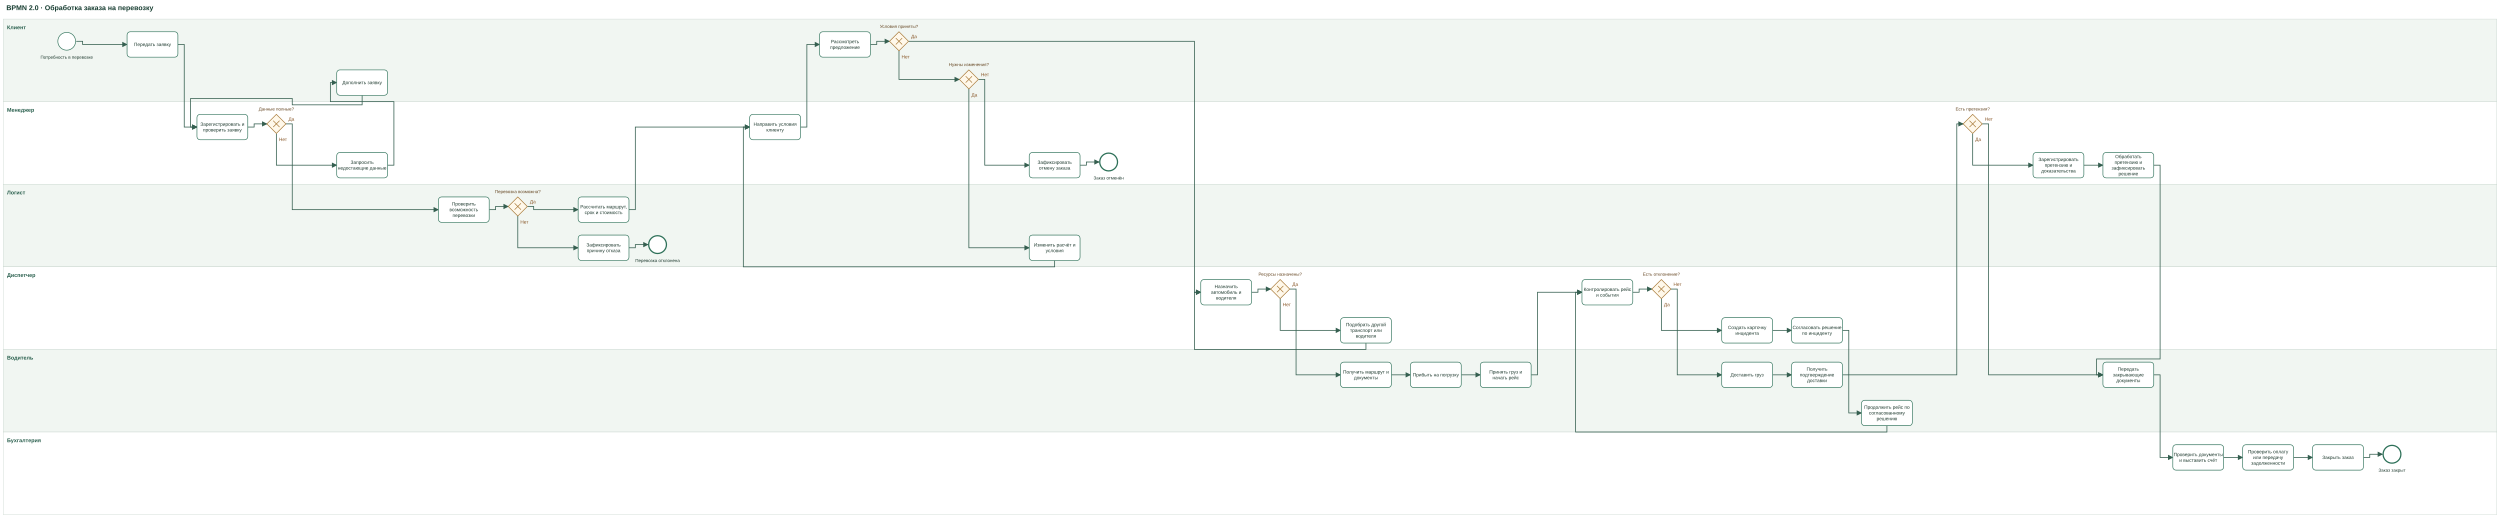
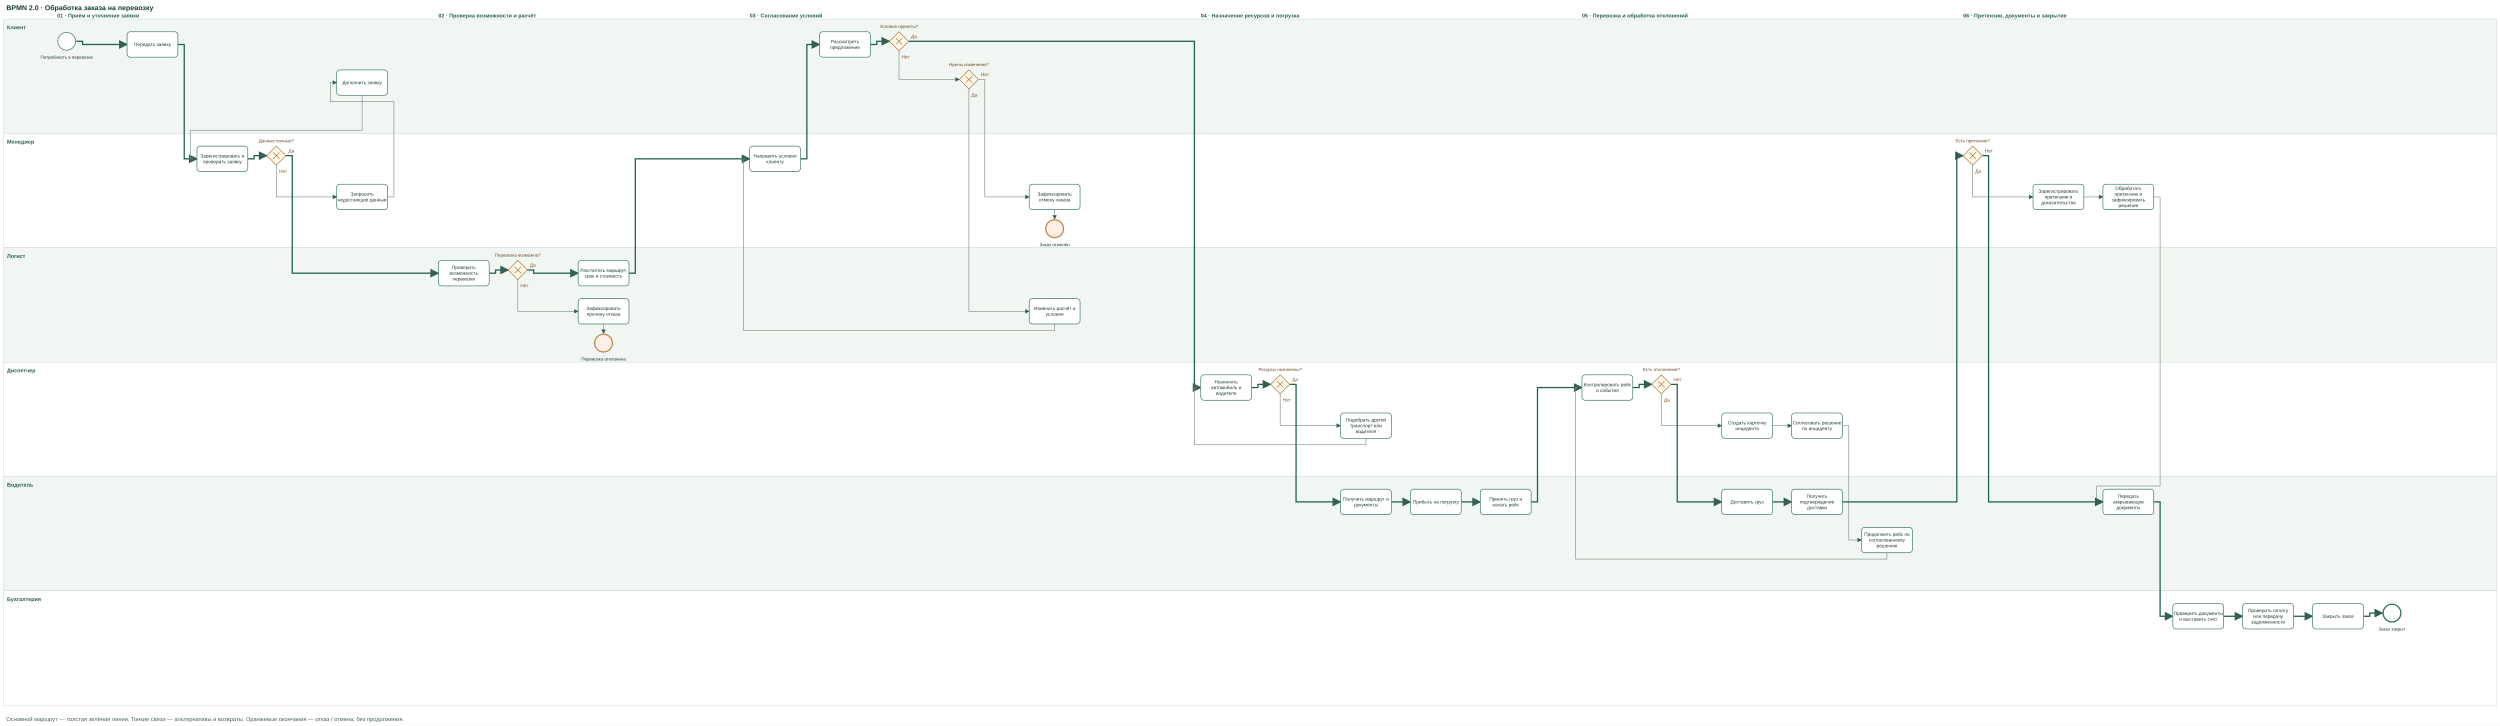
- <svg xmlns="http://www.w3.org/2000/svg" width="7870" height="1640" viewBox="0 0 7870 1640" role="img" aria-label="Обработка заказа на перевозку">
+ <svg xmlns="http://www.w3.org/2000/svg" width="7870" height="2285" viewBox="0 0 7870 2285" role="img" aria-label="Обработка заказа на перевозку">
  <defs>
    <marker id="arrow" viewBox="0 0 10 10" refX="9" refY="5" markerWidth="7" markerHeight="7" orient="auto">
      <path d="M0 0L10 5L0 10Z" fill="#355f50" />
    </marker>
  </defs>
-   <rect width="7870" height="1640" fill="white" />
+   <rect width="7870" height="2285" fill="white" />
  <text x="20" y="32" font-family="Arial" font-size="22" font-weight="bold" fill="#173d31">BPMN 2.0 · Обработка заказа на перевозку</text>
-   <rect x="10" y="60" width="7850" height="260" fill="#f1f6f2" stroke="#bdcec3" />
+   <rect x="10" y="60" width="7850" height="360" fill="#f1f6f2" stroke="#bdcec3" />
  <text x="22" y="92" font-family="Arial" font-size="17" font-weight="bold" fill="#285e4c">Клиент</text>
-   <rect x="10" y="320" width="7850" height="260" fill="white" stroke="#bdcec3" />
-   <text x="22" y="352" font-family="Arial" font-size="17" font-weight="bold" fill="#285e4c">Менеджер</text>
-   <rect x="10" y="580" width="7850" height="260" fill="#f1f6f2" stroke="#bdcec3" />
-   <text x="22" y="612" font-family="Arial" font-size="17" font-weight="bold" fill="#285e4c">Логист</text>
-   <rect x="10" y="840" width="7850" height="260" fill="white" stroke="#bdcec3" />
-   <text x="22" y="872" font-family="Arial" font-size="17" font-weight="bold" fill="#285e4c">Диспетчер</text>
-   <rect x="10" y="1100" width="7850" height="260" fill="#f1f6f2" stroke="#bdcec3" />
-   <text x="22" y="1132" font-family="Arial" font-size="17" font-weight="bold" fill="#285e4c">Водитель</text>
-   <rect x="10" y="1360" width="7850" height="260" fill="white" stroke="#bdcec3" />
-   <text x="22" y="1392" font-family="Arial" font-size="17" font-weight="bold" fill="#285e4c">Бухгалтерия</text>
-   <polyline points="240,130 260,130 260,140 400,140" fill="none" stroke="#355f50" stroke-width="2.4" marker-end="url(#arrow)" />
-   <polyline points="560,140 580,140 580,400 620,400" fill="none" stroke="#355f50" stroke-width="2.4" marker-end="url(#arrow)" />
-   <polyline points="780,400 800,400 800,390 840,390" fill="none" stroke="#355f50" stroke-width="2.4" marker-end="url(#arrow)" />
-   <polyline points="1220,520 1240,520 1240,320 1040,320 1040,260 1060,260" fill="none" stroke="#355f50" stroke-width="2.4" marker-end="url(#arrow)" />
-   <polyline points="1540,660 1560,660 1560,650 1600,650" fill="none" stroke="#355f50" stroke-width="2.4" marker-end="url(#arrow)" />
-   <polyline points="1980,780 2000,780 2000,770 2040,770" fill="none" stroke="#355f50" stroke-width="2.4" marker-end="url(#arrow)" />
-   <polyline points="1980,660 2000,660 2000,400 2360,400" fill="none" stroke="#355f50" stroke-width="2.4" marker-end="url(#arrow)" />
-   <polyline points="2520,400 2540,400 2540,140 2580,140" fill="none" stroke="#355f50" stroke-width="2.4" marker-end="url(#arrow)" />
-   <polyline points="2740,140 2760,140 2760,130 2800,130" fill="none" stroke="#355f50" stroke-width="2.4" marker-end="url(#arrow)" />
-   <polyline points="3400,520 3420,520 3420,510 3460,510" fill="none" stroke="#355f50" stroke-width="2.4" marker-end="url(#arrow)" />
-   <polyline points="3940,920 3960,920 3960,910 4000,910" fill="none" stroke="#355f50" stroke-width="2.4" marker-end="url(#arrow)" />
-   <polyline points="4380,1180 4440,1180" fill="none" stroke="#355f50" stroke-width="2.4" marker-end="url(#arrow)" />
-   <polyline points="4600,1180 4660,1180" fill="none" stroke="#355f50" stroke-width="2.4" marker-end="url(#arrow)" />
-   <polyline points="4820,1180 4840,1180 4840,920 4980,920" fill="none" stroke="#355f50" stroke-width="2.4" marker-end="url(#arrow)" />
-   <polyline points="5140,920 5160,920 5160,910 5200,910" fill="none" stroke="#355f50" stroke-width="2.4" marker-end="url(#arrow)" />
-   <polyline points="5580,1040 5640,1040" fill="none" stroke="#355f50" stroke-width="2.4" marker-end="url(#arrow)" />
-   <polyline points="5800,1040 5820,1040 5820,1300 5860,1300" fill="none" stroke="#355f50" stroke-width="2.4" marker-end="url(#arrow)" />
-   <polyline points="5580,1180 5640,1180" fill="none" stroke="#355f50" stroke-width="2.4" marker-end="url(#arrow)" />
-   <polyline points="5800,1180 6160,1180 6160,390 6180,390" fill="none" stroke="#355f50" stroke-width="2.4" marker-end="url(#arrow)" />
-   <polyline points="6560,520 6620,520" fill="none" stroke="#355f50" stroke-width="2.4" marker-end="url(#arrow)" />
-   <polyline points="6780,520 6800,520 6800,1130 6600,1130 6600,1180 6620,1180" fill="none" stroke="#355f50" stroke-width="2.4" marker-end="url(#arrow)" />
-   <polyline points="6780,1180 6800,1180 6800,1440 6840,1440" fill="none" stroke="#355f50" stroke-width="2.4" marker-end="url(#arrow)" />
-   <polyline points="7000,1440 7060,1440" fill="none" stroke="#355f50" stroke-width="2.4" marker-end="url(#arrow)" />
-   <polyline points="7220,1440 7280,1440" fill="none" stroke="#355f50" stroke-width="2.4" marker-end="url(#arrow)" />
-   <polyline points="7440,1440 7460,1440 7460,1430 7500,1430" fill="none" stroke="#355f50" stroke-width="2.4" marker-end="url(#arrow)" />
-   <polyline points="870,420 870,520 1060,520" fill="none" stroke="#355f50" stroke-width="2.4" marker-end="url(#arrow)" />
-   <text x="878" y="444" font-family="Arial" font-size="15" fill="#8a592b">Нет</text>
-   <polyline points="900,390 920,390 920,660 1380,660" fill="none" stroke="#355f50" stroke-width="2.4" marker-end="url(#arrow)" />
-   <text x="908" y="380" font-family="Arial" font-size="15" fill="#8a592b">Да</text>
-   <polyline points="1630,680 1630,780 1820,780" fill="none" stroke="#355f50" stroke-width="2.4" marker-end="url(#arrow)" />
-   <text x="1638" y="704" font-family="Arial" font-size="15" fill="#8a592b">Нет</text>
-   <polyline points="1660,650 1680,650 1680,660 1820,660" fill="none" stroke="#355f50" stroke-width="2.4" marker-end="url(#arrow)" />
-   <text x="1668" y="640" font-family="Arial" font-size="15" fill="#8a592b">Да</text>
-   <polyline points="2830,160 2830,250 3020,250" fill="none" stroke="#355f50" stroke-width="2.4" marker-end="url(#arrow)" />
+   <rect x="10" y="420" width="7850" height="360" fill="white" stroke="#bdcec3" />
+   <text x="22" y="452" font-family="Arial" font-size="17" font-weight="bold" fill="#285e4c">Менеджер</text>
+   <rect x="10" y="780" width="7850" height="360" fill="#f1f6f2" stroke="#bdcec3" />
+   <text x="22" y="812" font-family="Arial" font-size="17" font-weight="bold" fill="#285e4c">Логист</text>
+   <rect x="10" y="1140" width="7850" height="360" fill="white" stroke="#bdcec3" />
+   <text x="22" y="1172" font-family="Arial" font-size="17" font-weight="bold" fill="#285e4c">Диспетчер</text>
+   <rect x="10" y="1500" width="7850" height="360" fill="#f1f6f2" stroke="#bdcec3" />
+   <text x="22" y="1532" font-family="Arial" font-size="17" font-weight="bold" fill="#285e4c">Водитель</text>
+   <rect x="10" y="1860" width="7850" height="360" fill="white" stroke="#bdcec3" />
+   <text x="22" y="1892" font-family="Arial" font-size="17" font-weight="bold" fill="#285e4c">Бухгалтерия</text>
+   <text x="180" y="55" font-family="Arial" font-size="17" font-weight="bold" fill="#205f53">01 · Приём и уточнение заявки</text>
+   <text x="1380" y="55" font-family="Arial" font-size="17" font-weight="bold" fill="#205f53">02 · Проверка возможности и расчёт</text>
+   <text x="2360" y="55" font-family="Arial" font-size="17" font-weight="bold" fill="#205f53">03 · Согласование условий</text>
+   <text x="3780" y="55" font-family="Arial" font-size="17" font-weight="bold" fill="#205f53">04 · Назначение ресурсов и погрузка</text>
+   <text x="4980" y="55" font-family="Arial" font-size="17" font-weight="bold" fill="#205f53">05 · Перевозка и обработка отклонений</text>
+   <text x="6180" y="55" font-family="Arial" font-size="17" font-weight="bold" fill="#205f53">06 · Претензии, документы и закрытие</text>
+   <text x="20" y="2270" font-family="Arial" font-size="18" fill="#466355">Основной маршрут — толстая зелёная линия. Тонкие связи — альтернативы и возвраты. Оранжевые окончания — отказ / отмена, без продолжения.</text>
+   <polyline points="240,130 260,130 260,140 400,140" fill="none" stroke="#205f53" stroke-width="4" marker-end="url(#arrow)" />
+   <polyline points="560,140 580,140 580,500 620,500" fill="none" stroke="#205f53" stroke-width="4" marker-end="url(#arrow)" />
+   <polyline points="780,500 800,500 800,490 840,490" fill="none" stroke="#205f53" stroke-width="4" marker-end="url(#arrow)" />
+   <polyline points="1220,620 1240,620 1240,320 1040,320 1040,260 1060,260" fill="none" stroke="#7c8f86" stroke-width="2" marker-end="url(#arrow)" />
+   <polyline points="1540,860 1560,860 1560,850 1600,850" fill="none" stroke="#205f53" stroke-width="4" marker-end="url(#arrow)" />
+   <polyline points="1900,1020 1900,1050" fill="none" stroke="#7c8f86" stroke-width="2" marker-end="url(#arrow)" />
+   <polyline points="1980,860 2000,860 2000,500 2360,500" fill="none" stroke="#205f53" stroke-width="4" marker-end="url(#arrow)" />
+   <polyline points="2520,500 2540,500 2540,140 2580,140" fill="none" stroke="#205f53" stroke-width="4" marker-end="url(#arrow)" />
+   <polyline points="2740,140 2760,140 2760,130 2800,130" fill="none" stroke="#205f53" stroke-width="4" marker-end="url(#arrow)" />
+   <polyline points="3320,660 3320,690" fill="none" stroke="#7c8f86" stroke-width="2" marker-end="url(#arrow)" />
+   <polyline points="3940,1220 3960,1220 3960,1210 4000,1210" fill="none" stroke="#205f53" stroke-width="4" marker-end="url(#arrow)" />
+   <polyline points="4380,1580 4440,1580" fill="none" stroke="#205f53" stroke-width="4" marker-end="url(#arrow)" />
+   <polyline points="4600,1580 4660,1580" fill="none" stroke="#205f53" stroke-width="4" marker-end="url(#arrow)" />
+   <polyline points="4820,1580 4840,1580 4840,1220 4980,1220" fill="none" stroke="#205f53" stroke-width="4" marker-end="url(#arrow)" />
+   <polyline points="5140,1220 5160,1220 5160,1210 5200,1210" fill="none" stroke="#205f53" stroke-width="4" marker-end="url(#arrow)" />
+   <polyline points="5580,1340 5640,1340" fill="none" stroke="#7c8f86" stroke-width="2" marker-end="url(#arrow)" />
+   <polyline points="5800,1340 5820,1340 5820,1700 5860,1700" fill="none" stroke="#7c8f86" stroke-width="2" marker-end="url(#arrow)" />
+   <polyline points="5580,1580 5640,1580" fill="none" stroke="#205f53" stroke-width="4" marker-end="url(#arrow)" />
+   <polyline points="5800,1580 6160,1580 6160,490 6180,490" fill="none" stroke="#205f53" stroke-width="4" marker-end="url(#arrow)" />
+   <polyline points="6560,620 6620,620" fill="none" stroke="#7c8f86" stroke-width="2" marker-end="url(#arrow)" />
+   <polyline points="6780,620 6800,620 6800,1530 6600,1530 6600,1580 6620,1580" fill="none" stroke="#7c8f86" stroke-width="2" marker-end="url(#arrow)" />
+   <polyline points="6780,1580 6800,1580 6800,1940 6840,1940" fill="none" stroke="#205f53" stroke-width="4" marker-end="url(#arrow)" />
+   <polyline points="7000,1940 7060,1940" fill="none" stroke="#205f53" stroke-width="4" marker-end="url(#arrow)" />
+   <polyline points="7220,1940 7280,1940" fill="none" stroke="#205f53" stroke-width="4" marker-end="url(#arrow)" />
+   <polyline points="7440,1940 7460,1940 7460,1930 7500,1930" fill="none" stroke="#205f53" stroke-width="4" marker-end="url(#arrow)" />
+   <polyline points="870,520 870,620 1060,620" fill="none" stroke="#7c8f86" stroke-width="2" marker-end="url(#arrow)" />
+   <text x="878" y="544" font-family="Arial" font-size="15" fill="#8a592b">Нет</text>
+   <polyline points="900,490 920,490 920,860 1380,860" fill="none" stroke="#205f53" stroke-width="4" marker-end="url(#arrow)" />
+   <text x="908" y="480" font-family="Arial" font-size="15" fill="#8a592b">Да</text>
+   <polyline points="1630,880 1630,980 1820,980" fill="none" stroke="#7c8f86" stroke-width="2" marker-end="url(#arrow)" />
+   <text x="1638" y="904" font-family="Arial" font-size="15" fill="#8a592b">Нет</text>
+   <polyline points="1660,850 1680,850 1680,860 1820,860" fill="none" stroke="#205f53" stroke-width="4" marker-end="url(#arrow)" />
+   <text x="1668" y="840" font-family="Arial" font-size="15" fill="#8a592b">Да</text>
+   <polyline points="2830,160 2830,250 3020,250" fill="none" stroke="#7c8f86" stroke-width="2" marker-end="url(#arrow)" />
  <text x="2838" y="184" font-family="Arial" font-size="15" fill="#8a592b">Нет</text>
-   <polyline points="2860,130 3760,130 3760,920 3780,920" fill="none" stroke="#355f50" stroke-width="2.4" marker-end="url(#arrow)" />
+   <polyline points="2860,130 3760,130 3760,1220 3780,1220" fill="none" stroke="#205f53" stroke-width="4" marker-end="url(#arrow)" />
  <text x="2868" y="120" font-family="Arial" font-size="15" fill="#8a592b">Да</text>
-   <polyline points="3050,280 3050,780 3240,780" fill="none" stroke="#355f50" stroke-width="2.4" marker-end="url(#arrow)" />
+   <polyline points="3050,280 3050,980 3240,980" fill="none" stroke="#7c8f86" stroke-width="2" marker-end="url(#arrow)" />
  <text x="3058" y="304" font-family="Arial" font-size="15" fill="#8a592b">Да</text>
-   <polyline points="3080,250 3100,250 3100,520 3240,520" fill="none" stroke="#355f50" stroke-width="2.4" marker-end="url(#arrow)" />
+   <polyline points="3080,250 3100,250 3100,620 3240,620" fill="none" stroke="#7c8f86" stroke-width="2" marker-end="url(#arrow)" />
  <text x="3088" y="240" font-family="Arial" font-size="15" fill="#8a592b">Нет</text>
-   <polyline points="4030,940 4030,1040 4220,1040" fill="none" stroke="#355f50" stroke-width="2.4" marker-end="url(#arrow)" />
-   <text x="4038" y="964" font-family="Arial" font-size="15" fill="#8a592b">Нет</text>
-   <polyline points="4060,910 4080,910 4080,1180 4220,1180" fill="none" stroke="#355f50" stroke-width="2.4" marker-end="url(#arrow)" />
-   <text x="4068" y="900" font-family="Arial" font-size="15" fill="#8a592b">Да</text>
-   <polyline points="5230,940 5230,1040 5420,1040" fill="none" stroke="#355f50" stroke-width="2.4" marker-end="url(#arrow)" />
-   <text x="5238" y="964" font-family="Arial" font-size="15" fill="#8a592b">Да</text>
-   <polyline points="5260,910 5280,910 5280,1180 5420,1180" fill="none" stroke="#355f50" stroke-width="2.4" marker-end="url(#arrow)" />
-   <text x="5268" y="900" font-family="Arial" font-size="15" fill="#8a592b">Нет</text>
-   <polyline points="6210,420 6210,520 6400,520" fill="none" stroke="#355f50" stroke-width="2.4" marker-end="url(#arrow)" />
-   <text x="6218" y="444" font-family="Arial" font-size="15" fill="#8a592b">Да</text>
-   <polyline points="6240,390 6260,390 6260,1180 6620,1180" fill="none" stroke="#355f50" stroke-width="2.4" marker-end="url(#arrow)" />
-   <text x="6248" y="380" font-family="Arial" font-size="15" fill="#8a592b">Нет</text>
-   <polyline points="1140,300 1140,330 920,330 920,310 600,310 600,400 620,400" fill="none" stroke="#355f50" stroke-width="2.4" marker-end="url(#arrow)" />
-   <polyline points="3320,820 3320,840 2340,840 2340,400 2360,400" fill="none" stroke="#355f50" stroke-width="2.4" marker-end="url(#arrow)" />
-   <polyline points="4300,1080 4300,1100 3760,1100 3760,920 3780,920" fill="none" stroke="#355f50" stroke-width="2.4" marker-end="url(#arrow)" />
-   <polyline points="5940,1340 5940,1360 4960,1360 4960,920 4980,920" fill="none" stroke="#355f50" stroke-width="2.4" marker-end="url(#arrow)" />
+   <polyline points="4030,1240 4030,1340 4220,1340" fill="none" stroke="#7c8f86" stroke-width="2" marker-end="url(#arrow)" />
+   <text x="4038" y="1264" font-family="Arial" font-size="15" fill="#8a592b">Нет</text>
+   <polyline points="4060,1210 4080,1210 4080,1580 4220,1580" fill="none" stroke="#205f53" stroke-width="4" marker-end="url(#arrow)" />
+   <text x="4068" y="1200" font-family="Arial" font-size="15" fill="#8a592b">Да</text>
+   <polyline points="5230,1240 5230,1340 5420,1340" fill="none" stroke="#7c8f86" stroke-width="2" marker-end="url(#arrow)" />
+   <text x="5238" y="1264" font-family="Arial" font-size="15" fill="#8a592b">Да</text>
+   <polyline points="5260,1210 5280,1210 5280,1580 5420,1580" fill="none" stroke="#205f53" stroke-width="4" marker-end="url(#arrow)" />
+   <text x="5268" y="1200" font-family="Arial" font-size="15" fill="#8a592b">Нет</text>
+   <polyline points="6210,520 6210,620 6400,620" fill="none" stroke="#7c8f86" stroke-width="2" marker-end="url(#arrow)" />
+   <text x="6218" y="544" font-family="Arial" font-size="15" fill="#8a592b">Да</text>
+   <polyline points="6240,490 6260,490 6260,1580 6620,1580" fill="none" stroke="#205f53" stroke-width="4" marker-end="url(#arrow)" />
+   <text x="6248" y="480" font-family="Arial" font-size="15" fill="#8a592b">Нет</text>
+   <polyline points="1140,300 1140,410 600,410 600,500 620,500" fill="none" stroke="#7c8f86" stroke-width="2" marker-end="url(#arrow)" />
+   <polyline points="3320,1020 3320,1040 2340,1040 2340,500 2360,500" fill="none" stroke="#7c8f86" stroke-width="2" marker-end="url(#arrow)" />
+   <polyline points="4300,1380 4300,1400 3760,1400 3760,1220 3780,1220" fill="none" stroke="#7c8f86" stroke-width="2" marker-end="url(#arrow)" />
+   <polyline points="5940,1740 5940,1760 4960,1760 4960,1220 4980,1220" fill="none" stroke="#7c8f86" stroke-width="2" marker-end="url(#arrow)" />
  <circle cx="210" cy="130" r="28" fill="white" stroke="#2d7058" stroke-width="2" />
  <text x="210" y="185" text-anchor="middle" font-family="Arial" font-size="14" fill="#203b30">Потребность в перевозке</text>
  <rect x="400" y="100" width="160" height="80" rx="10" fill="white" stroke="#2d7058" stroke-width="2" />
  <text x="480.0" y="145.0" text-anchor="middle" font-family="Arial" font-size="15" fill="#203b30">Передать заявку</text>
-   <rect x="620" y="360" width="160" height="80" rx="10" fill="white" stroke="#2d7058" stroke-width="2" />
-   <text x="700.0" y="396.0" text-anchor="middle" font-family="Arial" font-size="15" fill="#203b30">Зарегистрировать и</text>
-   <text x="700.0" y="414.0" text-anchor="middle" font-family="Arial" font-size="15" fill="#203b30">проверить заявку</text>
-   <path d="M870 360l30 30-30 30-30-30Z" fill="#fff8ea" stroke="#a57532" stroke-width="2" />
-   <path d="M860 380l20 20m0-20-20 20" stroke="#a57532" stroke-width="2" />
-   <text x="870" y="348" text-anchor="middle" font-family="Arial" font-size="14" fill="#664723">Данные полные?</text>
-   <rect x="1060" y="480" width="160" height="80" rx="10" fill="white" stroke="#2d7058" stroke-width="2" />
-   <text x="1140.0" y="516.0" text-anchor="middle" font-family="Arial" font-size="15" fill="#203b30">Запросить</text>
-   <text x="1140.0" y="534.0" text-anchor="middle" font-family="Arial" font-size="15" fill="#203b30">недостающие данные</text>
+   <rect x="620" y="460" width="160" height="80" rx="10" fill="white" stroke="#2d7058" stroke-width="2" />
+   <text x="700.0" y="496.0" text-anchor="middle" font-family="Arial" font-size="15" fill="#203b30">Зарегистрировать и</text>
+   <text x="700.0" y="514.0" text-anchor="middle" font-family="Arial" font-size="15" fill="#203b30">проверить заявку</text>
+   <path d="M870 460l30 30-30 30-30-30Z" fill="#fff8ea" stroke="#a57532" stroke-width="2" />
+   <path d="M860 480l20 20m0-20-20 20" stroke="#a57532" stroke-width="2" />
+   <text x="870" y="448" text-anchor="middle" font-family="Arial" font-size="14" fill="#664723">Данные полные?</text>
+   <rect x="1060" y="580" width="160" height="80" rx="10" fill="white" stroke="#2d7058" stroke-width="2" />
+   <text x="1140.0" y="616.0" text-anchor="middle" font-family="Arial" font-size="15" fill="#203b30">Запросить</text>
+   <text x="1140.0" y="634.0" text-anchor="middle" font-family="Arial" font-size="15" fill="#203b30">недостающие данные</text>
  <rect x="1060" y="220" width="160" height="80" rx="10" fill="white" stroke="#2d7058" stroke-width="2" />
  <text x="1140.0" y="265.0" text-anchor="middle" font-family="Arial" font-size="15" fill="#203b30">Дополнить заявку</text>
-   <rect x="1380" y="620" width="160" height="80" rx="10" fill="white" stroke="#2d7058" stroke-width="2" />
-   <text x="1460.0" y="647.0" text-anchor="middle" font-family="Arial" font-size="15" fill="#203b30">Проверить</text>
-   <text x="1460.0" y="665.0" text-anchor="middle" font-family="Arial" font-size="15" fill="#203b30">возможность</text>
-   <text x="1460.0" y="683.0" text-anchor="middle" font-family="Arial" font-size="15" fill="#203b30">перевозки</text>
-   <path d="M1630 620l30 30-30 30-30-30Z" fill="#fff8ea" stroke="#a57532" stroke-width="2" />
-   <path d="M1620 640l20 20m0-20-20 20" stroke="#a57532" stroke-width="2" />
-   <text x="1630" y="608" text-anchor="middle" font-family="Arial" font-size="14" fill="#664723">Перевозка возможна?</text>
-   <rect x="1820" y="620" width="160" height="80" rx="10" fill="white" stroke="#2d7058" stroke-width="2" />
-   <text x="1900.0" y="656.0" text-anchor="middle" font-family="Arial" font-size="15" fill="#203b30">Рассчитать маршрут,</text>
-   <text x="1900.0" y="674.0" text-anchor="middle" font-family="Arial" font-size="15" fill="#203b30">срок и стоимость</text>
-   <rect x="1820" y="740" width="160" height="80" rx="10" fill="white" stroke="#2d7058" stroke-width="2" />
-   <text x="1900.0" y="776.0" text-anchor="middle" font-family="Arial" font-size="15" fill="#203b30">Зафиксировать</text>
-   <text x="1900.0" y="794.0" text-anchor="middle" font-family="Arial" font-size="15" fill="#203b30">причину отказа</text>
-   <circle cx="2070" cy="770" r="28" fill="white" stroke="#2d7058" stroke-width="4" />
-   <text x="2070" y="825" text-anchor="middle" font-family="Arial" font-size="14" fill="#203b30">Перевозка отклонена</text>
-   <rect x="2360" y="360" width="160" height="80" rx="10" fill="white" stroke="#2d7058" stroke-width="2" />
-   <text x="2440.0" y="396.0" text-anchor="middle" font-family="Arial" font-size="15" fill="#203b30">Направить условия</text>
-   <text x="2440.0" y="414.0" text-anchor="middle" font-family="Arial" font-size="15" fill="#203b30">клиенту</text>
+   <rect x="1380" y="820" width="160" height="80" rx="10" fill="white" stroke="#2d7058" stroke-width="2" />
+   <text x="1460.0" y="847.0" text-anchor="middle" font-family="Arial" font-size="15" fill="#203b30">Проверить</text>
+   <text x="1460.0" y="865.0" text-anchor="middle" font-family="Arial" font-size="15" fill="#203b30">возможность</text>
+   <text x="1460.0" y="883.0" text-anchor="middle" font-family="Arial" font-size="15" fill="#203b30">перевозки</text>
+   <path d="M1630 820l30 30-30 30-30-30Z" fill="#fff8ea" stroke="#a57532" stroke-width="2" />
+   <path d="M1620 840l20 20m0-20-20 20" stroke="#a57532" stroke-width="2" />
+   <text x="1630" y="808" text-anchor="middle" font-family="Arial" font-size="14" fill="#664723">Перевозка возможна?</text>
+   <rect x="1820" y="820" width="160" height="80" rx="10" fill="white" stroke="#2d7058" stroke-width="2" />
+   <text x="1900.0" y="856.0" text-anchor="middle" font-family="Arial" font-size="15" fill="#203b30">Рассчитать маршрут,</text>
+   <text x="1900.0" y="874.0" text-anchor="middle" font-family="Arial" font-size="15" fill="#203b30">срок и стоимость</text>
+   <rect x="1820" y="940" width="160" height="80" rx="10" fill="white" stroke="#2d7058" stroke-width="2" />
+   <text x="1900.0" y="976.0" text-anchor="middle" font-family="Arial" font-size="15" fill="#203b30">Зафиксировать</text>
+   <text x="1900.0" y="994.0" text-anchor="middle" font-family="Arial" font-size="15" fill="#203b30">причину отказа</text>
+   <circle cx="1900" cy="1080" r="28" fill="#fbf0e6" stroke="#c6844d" stroke-width="4" />
+   <text x="1900" y="1135" text-anchor="middle" font-family="Arial" font-size="14" fill="#203b30">Перевозка отклонена</text>
+   <rect x="2360" y="460" width="160" height="80" rx="10" fill="white" stroke="#2d7058" stroke-width="2" />
+   <text x="2440.0" y="496.0" text-anchor="middle" font-family="Arial" font-size="15" fill="#203b30">Направить условия</text>
+   <text x="2440.0" y="514.0" text-anchor="middle" font-family="Arial" font-size="15" fill="#203b30">клиенту</text>
  <rect x="2580" y="100" width="160" height="80" rx="10" fill="white" stroke="#2d7058" stroke-width="2" />
  <text x="2660.0" y="136.0" text-anchor="middle" font-family="Arial" font-size="15" fill="#203b30">Рассмотреть</text>
  <text x="2660.0" y="154.0" text-anchor="middle" font-family="Arial" font-size="15" fill="#203b30">предложение</text>
  <path d="M2830 100l30 30-30 30-30-30Z" fill="#fff8ea" stroke="#a57532" stroke-width="2" />
  <path d="M2820 120l20 20m0-20-20 20" stroke="#a57532" stroke-width="2" />
  <text x="2830" y="88" text-anchor="middle" font-family="Arial" font-size="14" fill="#664723">Условия приняты?</text>
  <path d="M3050 220l30 30-30 30-30-30Z" fill="#fff8ea" stroke="#a57532" stroke-width="2" />
  <path d="M3040 240l20 20m0-20-20 20" stroke="#a57532" stroke-width="2" />
  <text x="3050" y="208" text-anchor="middle" font-family="Arial" font-size="14" fill="#664723">Нужны изменения?</text>
-   <rect x="3240" y="740" width="160" height="80" rx="10" fill="white" stroke="#2d7058" stroke-width="2" />
-   <text x="3320.0" y="776.0" text-anchor="middle" font-family="Arial" font-size="15" fill="#203b30">Изменить расчёт и</text>
-   <text x="3320.0" y="794.0" text-anchor="middle" font-family="Arial" font-size="15" fill="#203b30">условия</text>
-   <rect x="3240" y="480" width="160" height="80" rx="10" fill="white" stroke="#2d7058" stroke-width="2" />
-   <text x="3320.0" y="516.0" text-anchor="middle" font-family="Arial" font-size="15" fill="#203b30">Зафиксировать</text>
-   <text x="3320.0" y="534.0" text-anchor="middle" font-family="Arial" font-size="15" fill="#203b30">отмену заказа</text>
-   <circle cx="3490" cy="510" r="28" fill="white" stroke="#2d7058" stroke-width="4" />
-   <text x="3490" y="565" text-anchor="middle" font-family="Arial" font-size="14" fill="#203b30">Заказ отменён</text>
-   <rect x="3780" y="880" width="160" height="80" rx="10" fill="white" stroke="#2d7058" stroke-width="2" />
-   <text x="3860.0" y="907.0" text-anchor="middle" font-family="Arial" font-size="15" fill="#203b30">Назначить</text>
-   <text x="3860.0" y="925.0" text-anchor="middle" font-family="Arial" font-size="15" fill="#203b30">автомобиль и</text>
-   <text x="3860.0" y="943.0" text-anchor="middle" font-family="Arial" font-size="15" fill="#203b30">водителя</text>
-   <path d="M4030 880l30 30-30 30-30-30Z" fill="#fff8ea" stroke="#a57532" stroke-width="2" />
-   <path d="M4020 900l20 20m0-20-20 20" stroke="#a57532" stroke-width="2" />
-   <text x="4030" y="868" text-anchor="middle" font-family="Arial" font-size="14" fill="#664723">Ресурсы назначены?</text>
-   <rect x="4220" y="1000" width="160" height="80" rx="10" fill="white" stroke="#2d7058" stroke-width="2" />
-   <text x="4300.0" y="1027.0" text-anchor="middle" font-family="Arial" font-size="15" fill="#203b30">Подобрать другой</text>
-   <text x="4300.0" y="1045.0" text-anchor="middle" font-family="Arial" font-size="15" fill="#203b30">транспорт или</text>
-   <text x="4300.0" y="1063.0" text-anchor="middle" font-family="Arial" font-size="15" fill="#203b30">водителя</text>
-   <rect x="4220" y="1140" width="160" height="80" rx="10" fill="white" stroke="#2d7058" stroke-width="2" />
-   <text x="4300.0" y="1176.0" text-anchor="middle" font-family="Arial" font-size="15" fill="#203b30">Получить маршрут и</text>
-   <text x="4300.0" y="1194.0" text-anchor="middle" font-family="Arial" font-size="15" fill="#203b30">документы</text>
-   <rect x="4440" y="1140" width="160" height="80" rx="10" fill="white" stroke="#2d7058" stroke-width="2" />
-   <text x="4520.0" y="1185.0" text-anchor="middle" font-family="Arial" font-size="15" fill="#203b30">Прибыть на погрузку</text>
-   <rect x="4660" y="1140" width="160" height="80" rx="10" fill="white" stroke="#2d7058" stroke-width="2" />
-   <text x="4740.0" y="1176.0" text-anchor="middle" font-family="Arial" font-size="15" fill="#203b30">Принять груз и</text>
-   <text x="4740.0" y="1194.0" text-anchor="middle" font-family="Arial" font-size="15" fill="#203b30">начать рейс</text>
-   <rect x="4980" y="880" width="160" height="80" rx="10" fill="white" stroke="#2d7058" stroke-width="2" />
-   <text x="5060.0" y="916.0" text-anchor="middle" font-family="Arial" font-size="15" fill="#203b30">Контролировать рейс</text>
-   <text x="5060.0" y="934.0" text-anchor="middle" font-family="Arial" font-size="15" fill="#203b30">и события</text>
-   <path d="M5230 880l30 30-30 30-30-30Z" fill="#fff8ea" stroke="#a57532" stroke-width="2" />
-   <path d="M5220 900l20 20m0-20-20 20" stroke="#a57532" stroke-width="2" />
-   <text x="5230" y="868" text-anchor="middle" font-family="Arial" font-size="14" fill="#664723">Есть отклонение?</text>
-   <rect x="5420" y="1000" width="160" height="80" rx="10" fill="white" stroke="#2d7058" stroke-width="2" />
-   <text x="5500.0" y="1036.0" text-anchor="middle" font-family="Arial" font-size="15" fill="#203b30">Создать карточку</text>
-   <text x="5500.0" y="1054.0" text-anchor="middle" font-family="Arial" font-size="15" fill="#203b30">инцидента</text>
-   <rect x="5640" y="1000" width="160" height="80" rx="10" fill="white" stroke="#2d7058" stroke-width="2" />
-   <text x="5720.0" y="1036.0" text-anchor="middle" font-family="Arial" font-size="15" fill="#203b30">Согласовать решение</text>
-   <text x="5720.0" y="1054.0" text-anchor="middle" font-family="Arial" font-size="15" fill="#203b30">по инциденту</text>
-   <rect x="5860" y="1260" width="160" height="80" rx="10" fill="white" stroke="#2d7058" stroke-width="2" />
-   <text x="5940.0" y="1287.0" text-anchor="middle" font-family="Arial" font-size="15" fill="#203b30">Продолжить рейс по</text>
-   <text x="5940.0" y="1305.0" text-anchor="middle" font-family="Arial" font-size="15" fill="#203b30">согласованному</text>
-   <text x="5940.0" y="1323.0" text-anchor="middle" font-family="Arial" font-size="15" fill="#203b30">решению</text>
-   <rect x="5420" y="1140" width="160" height="80" rx="10" fill="white" stroke="#2d7058" stroke-width="2" />
-   <text x="5500.0" y="1185.0" text-anchor="middle" font-family="Arial" font-size="15" fill="#203b30">Доставить груз</text>
-   <rect x="5640" y="1140" width="160" height="80" rx="10" fill="white" stroke="#2d7058" stroke-width="2" />
-   <text x="5720.0" y="1167.0" text-anchor="middle" font-family="Arial" font-size="15" fill="#203b30">Получить</text>
-   <text x="5720.0" y="1185.0" text-anchor="middle" font-family="Arial" font-size="15" fill="#203b30">подтверждение</text>
-   <text x="5720.0" y="1203.0" text-anchor="middle" font-family="Arial" font-size="15" fill="#203b30">доставки</text>
-   <path d="M6210 360l30 30-30 30-30-30Z" fill="#fff8ea" stroke="#a57532" stroke-width="2" />
-   <path d="M6200 380l20 20m0-20-20 20" stroke="#a57532" stroke-width="2" />
-   <text x="6210" y="348" text-anchor="middle" font-family="Arial" font-size="14" fill="#664723">Есть претензия?</text>
-   <rect x="6400" y="480" width="160" height="80" rx="10" fill="white" stroke="#2d7058" stroke-width="2" />
-   <text x="6480.0" y="507.0" text-anchor="middle" font-family="Arial" font-size="15" fill="#203b30">Зарегистрировать</text>
-   <text x="6480.0" y="525.0" text-anchor="middle" font-family="Arial" font-size="15" fill="#203b30">претензию и</text>
-   <text x="6480.0" y="543.0" text-anchor="middle" font-family="Arial" font-size="15" fill="#203b30">доказательства</text>
-   <rect x="6620" y="480" width="160" height="80" rx="10" fill="white" stroke="#2d7058" stroke-width="2" />
-   <text x="6700.0" y="498.0" text-anchor="middle" font-family="Arial" font-size="15" fill="#203b30">Обработать</text>
-   <text x="6700.0" y="516.0" text-anchor="middle" font-family="Arial" font-size="15" fill="#203b30">претензию и</text>
-   <text x="6700.0" y="534.0" text-anchor="middle" font-family="Arial" font-size="15" fill="#203b30">зафиксировать</text>
-   <text x="6700.0" y="552.0" text-anchor="middle" font-family="Arial" font-size="15" fill="#203b30">решение</text>
-   <rect x="6620" y="1140" width="160" height="80" rx="10" fill="white" stroke="#2d7058" stroke-width="2" />
-   <text x="6700.0" y="1167.0" text-anchor="middle" font-family="Arial" font-size="15" fill="#203b30">Передать</text>
-   <text x="6700.0" y="1185.0" text-anchor="middle" font-family="Arial" font-size="15" fill="#203b30">закрывающие</text>
-   <text x="6700.0" y="1203.0" text-anchor="middle" font-family="Arial" font-size="15" fill="#203b30">документы</text>
-   <rect x="6840" y="1400" width="160" height="80" rx="10" fill="white" stroke="#2d7058" stroke-width="2" />
-   <text x="6920.0" y="1436.0" text-anchor="middle" font-family="Arial" font-size="15" fill="#203b30">Проверить документы</text>
-   <text x="6920.0" y="1454.0" text-anchor="middle" font-family="Arial" font-size="15" fill="#203b30">и выставить счёт</text>
-   <rect x="7060" y="1400" width="160" height="80" rx="10" fill="white" stroke="#2d7058" stroke-width="2" />
-   <text x="7140.0" y="1427.0" text-anchor="middle" font-family="Arial" font-size="15" fill="#203b30">Проверить оплату</text>
-   <text x="7140.0" y="1445.0" text-anchor="middle" font-family="Arial" font-size="15" fill="#203b30">или передачу</text>
-   <text x="7140.0" y="1463.0" text-anchor="middle" font-family="Arial" font-size="15" fill="#203b30">задолженности</text>
-   <rect x="7280" y="1400" width="160" height="80" rx="10" fill="white" stroke="#2d7058" stroke-width="2" />
-   <text x="7360.0" y="1445.0" text-anchor="middle" font-family="Arial" font-size="15" fill="#203b30">Закрыть заказ</text>
-   <circle cx="7530" cy="1430" r="28" fill="white" stroke="#2d7058" stroke-width="4" />
-   <text x="7530" y="1485" text-anchor="middle" font-family="Arial" font-size="14" fill="#203b30">Заказ закрыт</text>
+   <rect x="3240" y="940" width="160" height="80" rx="10" fill="white" stroke="#2d7058" stroke-width="2" />
+   <text x="3320.0" y="976.0" text-anchor="middle" font-family="Arial" font-size="15" fill="#203b30">Изменить расчёт и</text>
+   <text x="3320.0" y="994.0" text-anchor="middle" font-family="Arial" font-size="15" fill="#203b30">условия</text>
+   <rect x="3240" y="580" width="160" height="80" rx="10" fill="white" stroke="#2d7058" stroke-width="2" />
+   <text x="3320.0" y="616.0" text-anchor="middle" font-family="Arial" font-size="15" fill="#203b30">Зафиксировать</text>
+   <text x="3320.0" y="634.0" text-anchor="middle" font-family="Arial" font-size="15" fill="#203b30">отмену заказа</text>
+   <circle cx="3320" cy="720" r="28" fill="#fbf0e6" stroke="#c6844d" stroke-width="4" />
+   <text x="3320" y="775" text-anchor="middle" font-family="Arial" font-size="14" fill="#203b30">Заказ отменён</text>
+   <rect x="3780" y="1180" width="160" height="80" rx="10" fill="white" stroke="#2d7058" stroke-width="2" />
+   <text x="3860.0" y="1207.0" text-anchor="middle" font-family="Arial" font-size="15" fill="#203b30">Назначить</text>
+   <text x="3860.0" y="1225.0" text-anchor="middle" font-family="Arial" font-size="15" fill="#203b30">автомобиль и</text>
+   <text x="3860.0" y="1243.0" text-anchor="middle" font-family="Arial" font-size="15" fill="#203b30">водителя</text>
+   <path d="M4030 1180l30 30-30 30-30-30Z" fill="#fff8ea" stroke="#a57532" stroke-width="2" />
+   <path d="M4020 1200l20 20m0-20-20 20" stroke="#a57532" stroke-width="2" />
+   <text x="4030" y="1168" text-anchor="middle" font-family="Arial" font-size="14" fill="#664723">Ресурсы назначены?</text>
+   <rect x="4220" y="1300" width="160" height="80" rx="10" fill="white" stroke="#2d7058" stroke-width="2" />
+   <text x="4300.0" y="1327.0" text-anchor="middle" font-family="Arial" font-size="15" fill="#203b30">Подобрать другой</text>
+   <text x="4300.0" y="1345.0" text-anchor="middle" font-family="Arial" font-size="15" fill="#203b30">транспорт или</text>
+   <text x="4300.0" y="1363.0" text-anchor="middle" font-family="Arial" font-size="15" fill="#203b30">водителя</text>
+   <rect x="4220" y="1540" width="160" height="80" rx="10" fill="white" stroke="#2d7058" stroke-width="2" />
+   <text x="4300.0" y="1576.0" text-anchor="middle" font-family="Arial" font-size="15" fill="#203b30">Получить маршрут и</text>
+   <text x="4300.0" y="1594.0" text-anchor="middle" font-family="Arial" font-size="15" fill="#203b30">документы</text>
+   <rect x="4440" y="1540" width="160" height="80" rx="10" fill="white" stroke="#2d7058" stroke-width="2" />
+   <text x="4520.0" y="1585.0" text-anchor="middle" font-family="Arial" font-size="15" fill="#203b30">Прибыть на погрузку</text>
+   <rect x="4660" y="1540" width="160" height="80" rx="10" fill="white" stroke="#2d7058" stroke-width="2" />
+   <text x="4740.0" y="1576.0" text-anchor="middle" font-family="Arial" font-size="15" fill="#203b30">Принять груз и</text>
+   <text x="4740.0" y="1594.0" text-anchor="middle" font-family="Arial" font-size="15" fill="#203b30">начать рейс</text>
+   <rect x="4980" y="1180" width="160" height="80" rx="10" fill="white" stroke="#2d7058" stroke-width="2" />
+   <text x="5060.0" y="1216.0" text-anchor="middle" font-family="Arial" font-size="15" fill="#203b30">Контролировать рейс</text>
+   <text x="5060.0" y="1234.0" text-anchor="middle" font-family="Arial" font-size="15" fill="#203b30">и события</text>
+   <path d="M5230 1180l30 30-30 30-30-30Z" fill="#fff8ea" stroke="#a57532" stroke-width="2" />
+   <path d="M5220 1200l20 20m0-20-20 20" stroke="#a57532" stroke-width="2" />
+   <text x="5230" y="1168" text-anchor="middle" font-family="Arial" font-size="14" fill="#664723">Есть отклонение?</text>
+   <rect x="5420" y="1300" width="160" height="80" rx="10" fill="white" stroke="#2d7058" stroke-width="2" />
+   <text x="5500.0" y="1336.0" text-anchor="middle" font-family="Arial" font-size="15" fill="#203b30">Создать карточку</text>
+   <text x="5500.0" y="1354.0" text-anchor="middle" font-family="Arial" font-size="15" fill="#203b30">инцидента</text>
+   <rect x="5640" y="1300" width="160" height="80" rx="10" fill="white" stroke="#2d7058" stroke-width="2" />
+   <text x="5720.0" y="1336.0" text-anchor="middle" font-family="Arial" font-size="15" fill="#203b30">Согласовать решение</text>
+   <text x="5720.0" y="1354.0" text-anchor="middle" font-family="Arial" font-size="15" fill="#203b30">по инциденту</text>
+   <rect x="5860" y="1660" width="160" height="80" rx="10" fill="white" stroke="#2d7058" stroke-width="2" />
+   <text x="5940.0" y="1687.0" text-anchor="middle" font-family="Arial" font-size="15" fill="#203b30">Продолжить рейс по</text>
+   <text x="5940.0" y="1705.0" text-anchor="middle" font-family="Arial" font-size="15" fill="#203b30">согласованному</text>
+   <text x="5940.0" y="1723.0" text-anchor="middle" font-family="Arial" font-size="15" fill="#203b30">решению</text>
+   <rect x="5420" y="1540" width="160" height="80" rx="10" fill="white" stroke="#2d7058" stroke-width="2" />
+   <text x="5500.0" y="1585.0" text-anchor="middle" font-family="Arial" font-size="15" fill="#203b30">Доставить груз</text>
+   <rect x="5640" y="1540" width="160" height="80" rx="10" fill="white" stroke="#2d7058" stroke-width="2" />
+   <text x="5720.0" y="1567.0" text-anchor="middle" font-family="Arial" font-size="15" fill="#203b30">Получить</text>
+   <text x="5720.0" y="1585.0" text-anchor="middle" font-family="Arial" font-size="15" fill="#203b30">подтверждение</text>
+   <text x="5720.0" y="1603.0" text-anchor="middle" font-family="Arial" font-size="15" fill="#203b30">доставки</text>
+   <path d="M6210 460l30 30-30 30-30-30Z" fill="#fff8ea" stroke="#a57532" stroke-width="2" />
+   <path d="M6200 480l20 20m0-20-20 20" stroke="#a57532" stroke-width="2" />
+   <text x="6210" y="448" text-anchor="middle" font-family="Arial" font-size="14" fill="#664723">Есть претензия?</text>
+   <rect x="6400" y="580" width="160" height="80" rx="10" fill="white" stroke="#2d7058" stroke-width="2" />
+   <text x="6480.0" y="607.0" text-anchor="middle" font-family="Arial" font-size="15" fill="#203b30">Зарегистрировать</text>
+   <text x="6480.0" y="625.0" text-anchor="middle" font-family="Arial" font-size="15" fill="#203b30">претензию и</text>
+   <text x="6480.0" y="643.0" text-anchor="middle" font-family="Arial" font-size="15" fill="#203b30">доказательства</text>
+   <rect x="6620" y="580" width="160" height="80" rx="10" fill="white" stroke="#2d7058" stroke-width="2" />
+   <text x="6700.0" y="598.0" text-anchor="middle" font-family="Arial" font-size="15" fill="#203b30">Обработать</text>
+   <text x="6700.0" y="616.0" text-anchor="middle" font-family="Arial" font-size="15" fill="#203b30">претензию и</text>
+   <text x="6700.0" y="634.0" text-anchor="middle" font-family="Arial" font-size="15" fill="#203b30">зафиксировать</text>
+   <text x="6700.0" y="652.0" text-anchor="middle" font-family="Arial" font-size="15" fill="#203b30">решение</text>
+   <rect x="6620" y="1540" width="160" height="80" rx="10" fill="white" stroke="#2d7058" stroke-width="2" />
+   <text x="6700.0" y="1567.0" text-anchor="middle" font-family="Arial" font-size="15" fill="#203b30">Передать</text>
+   <text x="6700.0" y="1585.0" text-anchor="middle" font-family="Arial" font-size="15" fill="#203b30">закрывающие</text>
+   <text x="6700.0" y="1603.0" text-anchor="middle" font-family="Arial" font-size="15" fill="#203b30">документы</text>
+   <rect x="6840" y="1900" width="160" height="80" rx="10" fill="white" stroke="#2d7058" stroke-width="2" />
+   <text x="6920.0" y="1936.0" text-anchor="middle" font-family="Arial" font-size="15" fill="#203b30">Проверить документы</text>
+   <text x="6920.0" y="1954.0" text-anchor="middle" font-family="Arial" font-size="15" fill="#203b30">и выставить счёт</text>
+   <rect x="7060" y="1900" width="160" height="80" rx="10" fill="white" stroke="#2d7058" stroke-width="2" />
+   <text x="7140.0" y="1927.0" text-anchor="middle" font-family="Arial" font-size="15" fill="#203b30">Проверить оплату</text>
+   <text x="7140.0" y="1945.0" text-anchor="middle" font-family="Arial" font-size="15" fill="#203b30">или передачу</text>
+   <text x="7140.0" y="1963.0" text-anchor="middle" font-family="Arial" font-size="15" fill="#203b30">задолженности</text>
+   <rect x="7280" y="1900" width="160" height="80" rx="10" fill="white" stroke="#2d7058" stroke-width="2" />
+   <text x="7360.0" y="1945.0" text-anchor="middle" font-family="Arial" font-size="15" fill="#203b30">Закрыть заказ</text>
+   <circle cx="7530" cy="1930" r="28" fill="white" stroke="#2d7058" stroke-width="4" />
+   <text x="7530" y="1985" text-anchor="middle" font-family="Arial" font-size="14" fill="#203b30">Заказ закрыт</text>
</svg>
